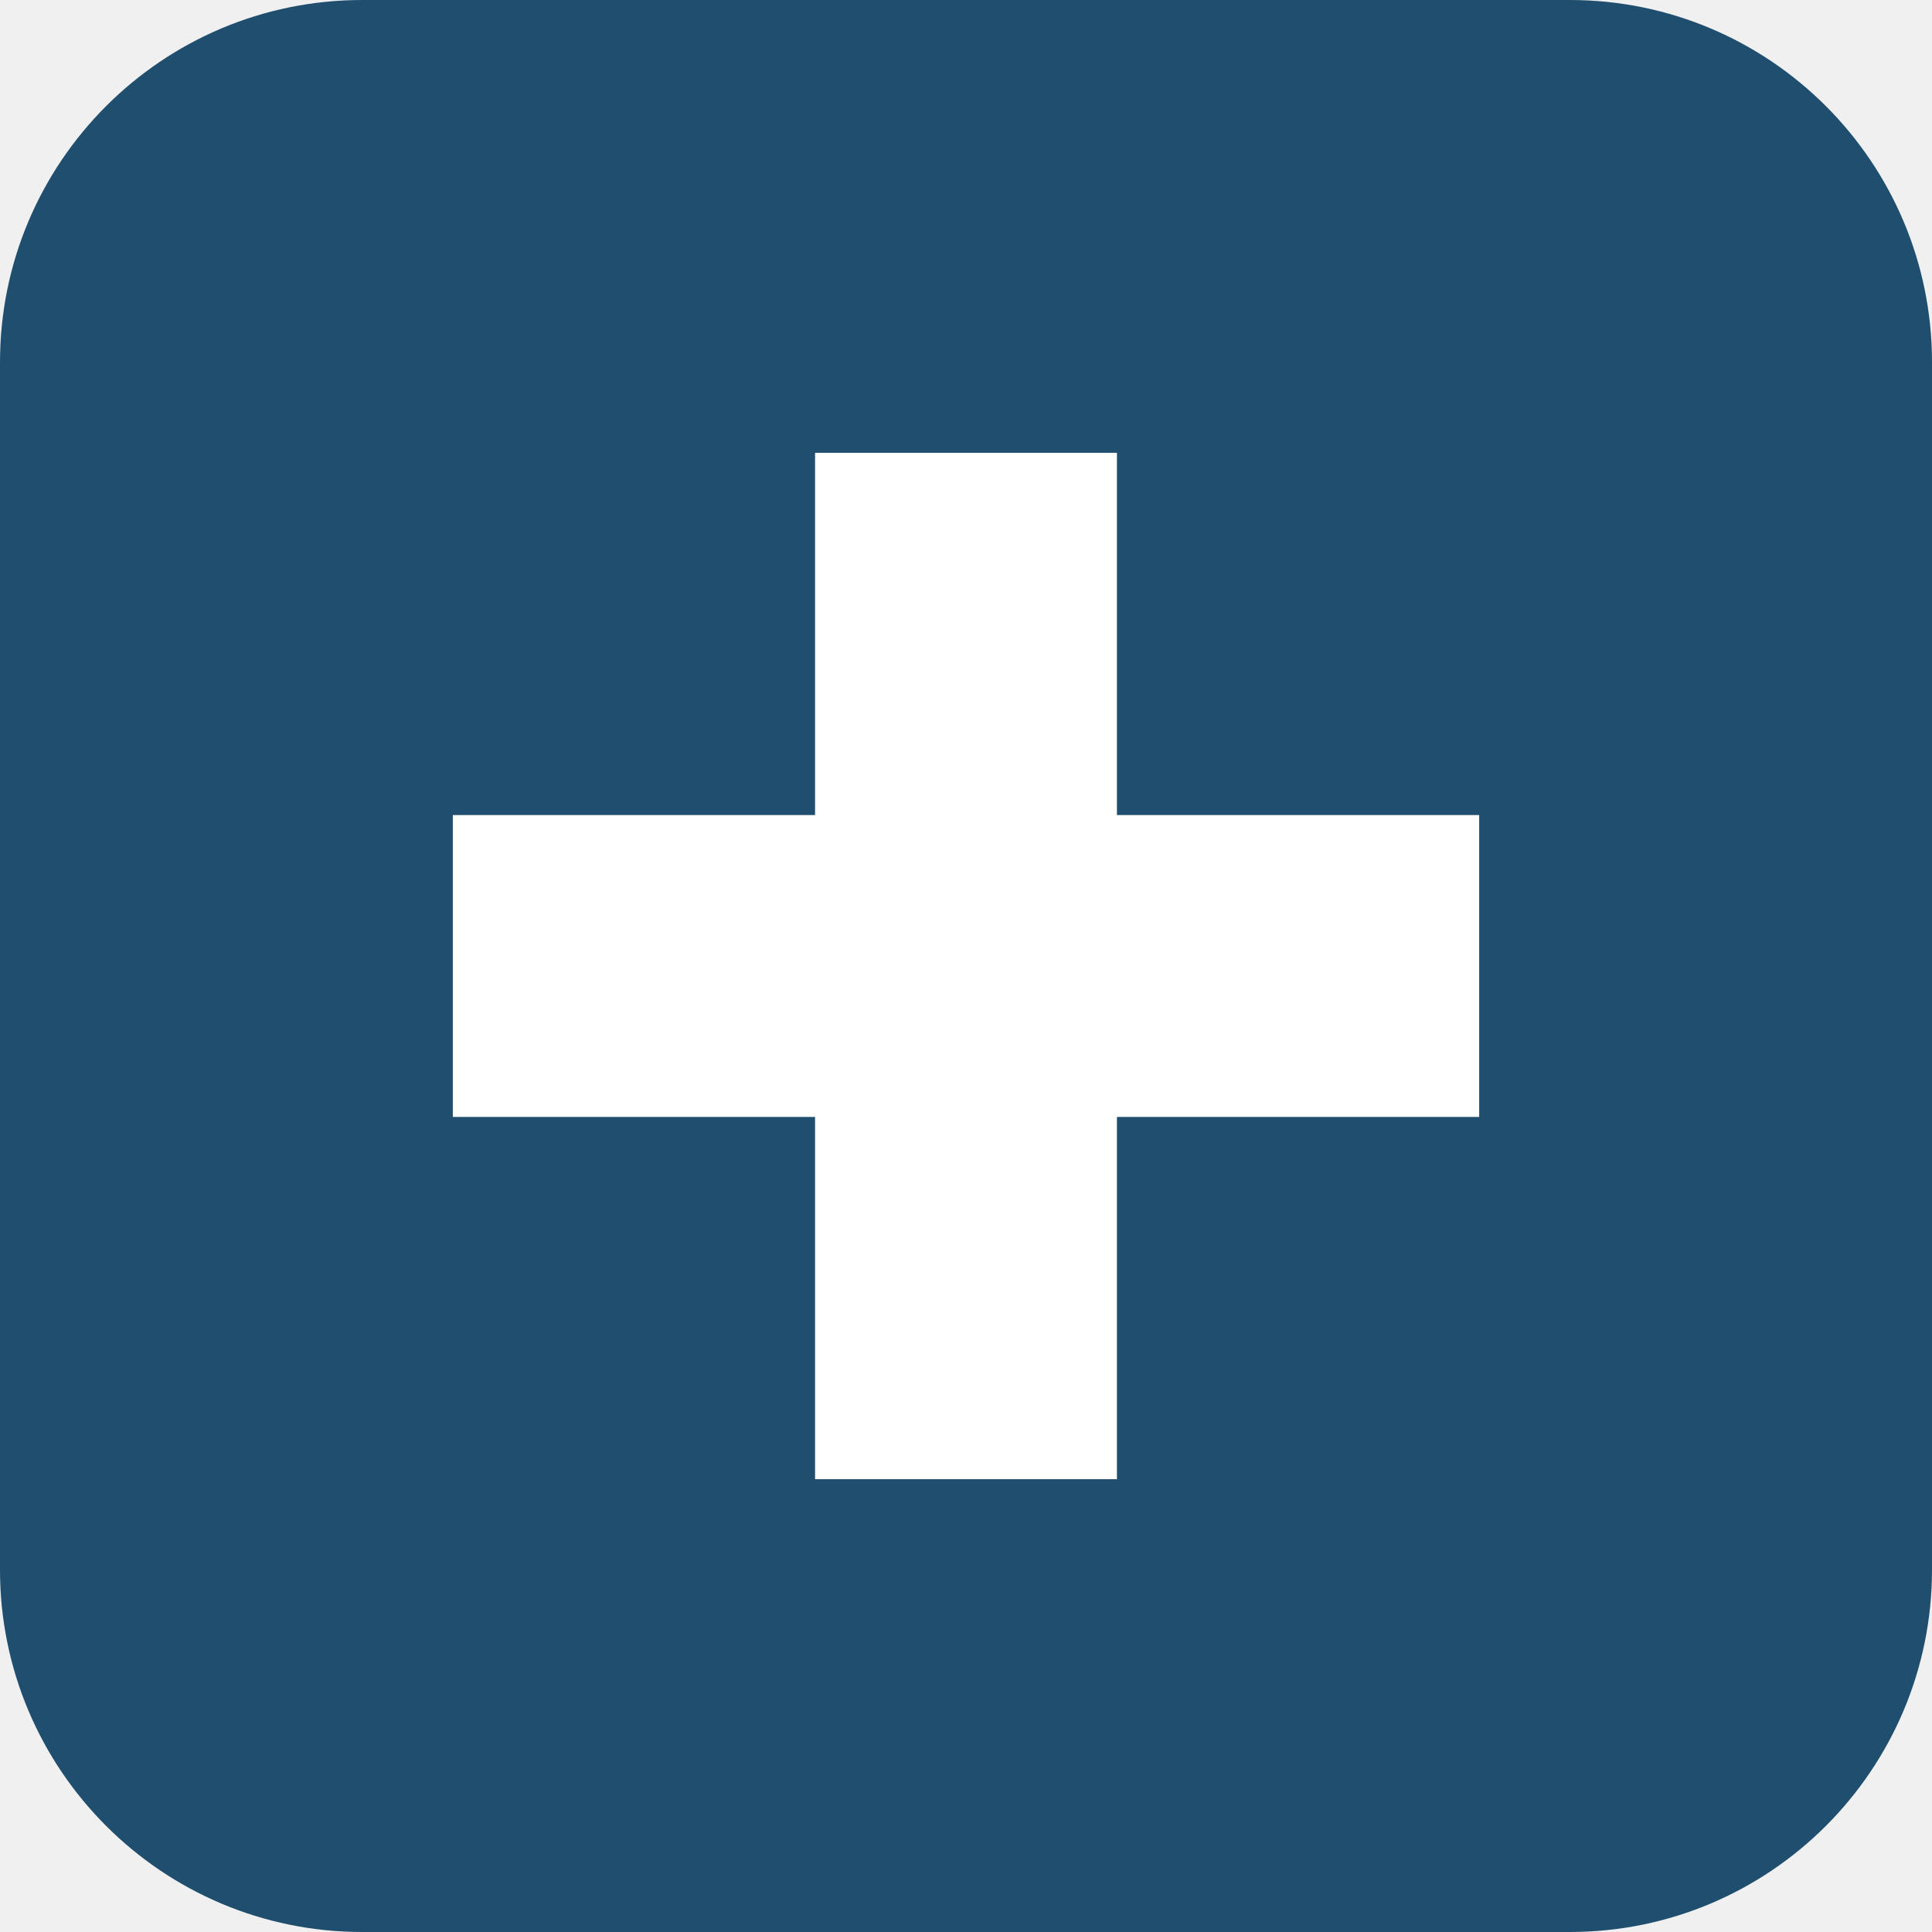
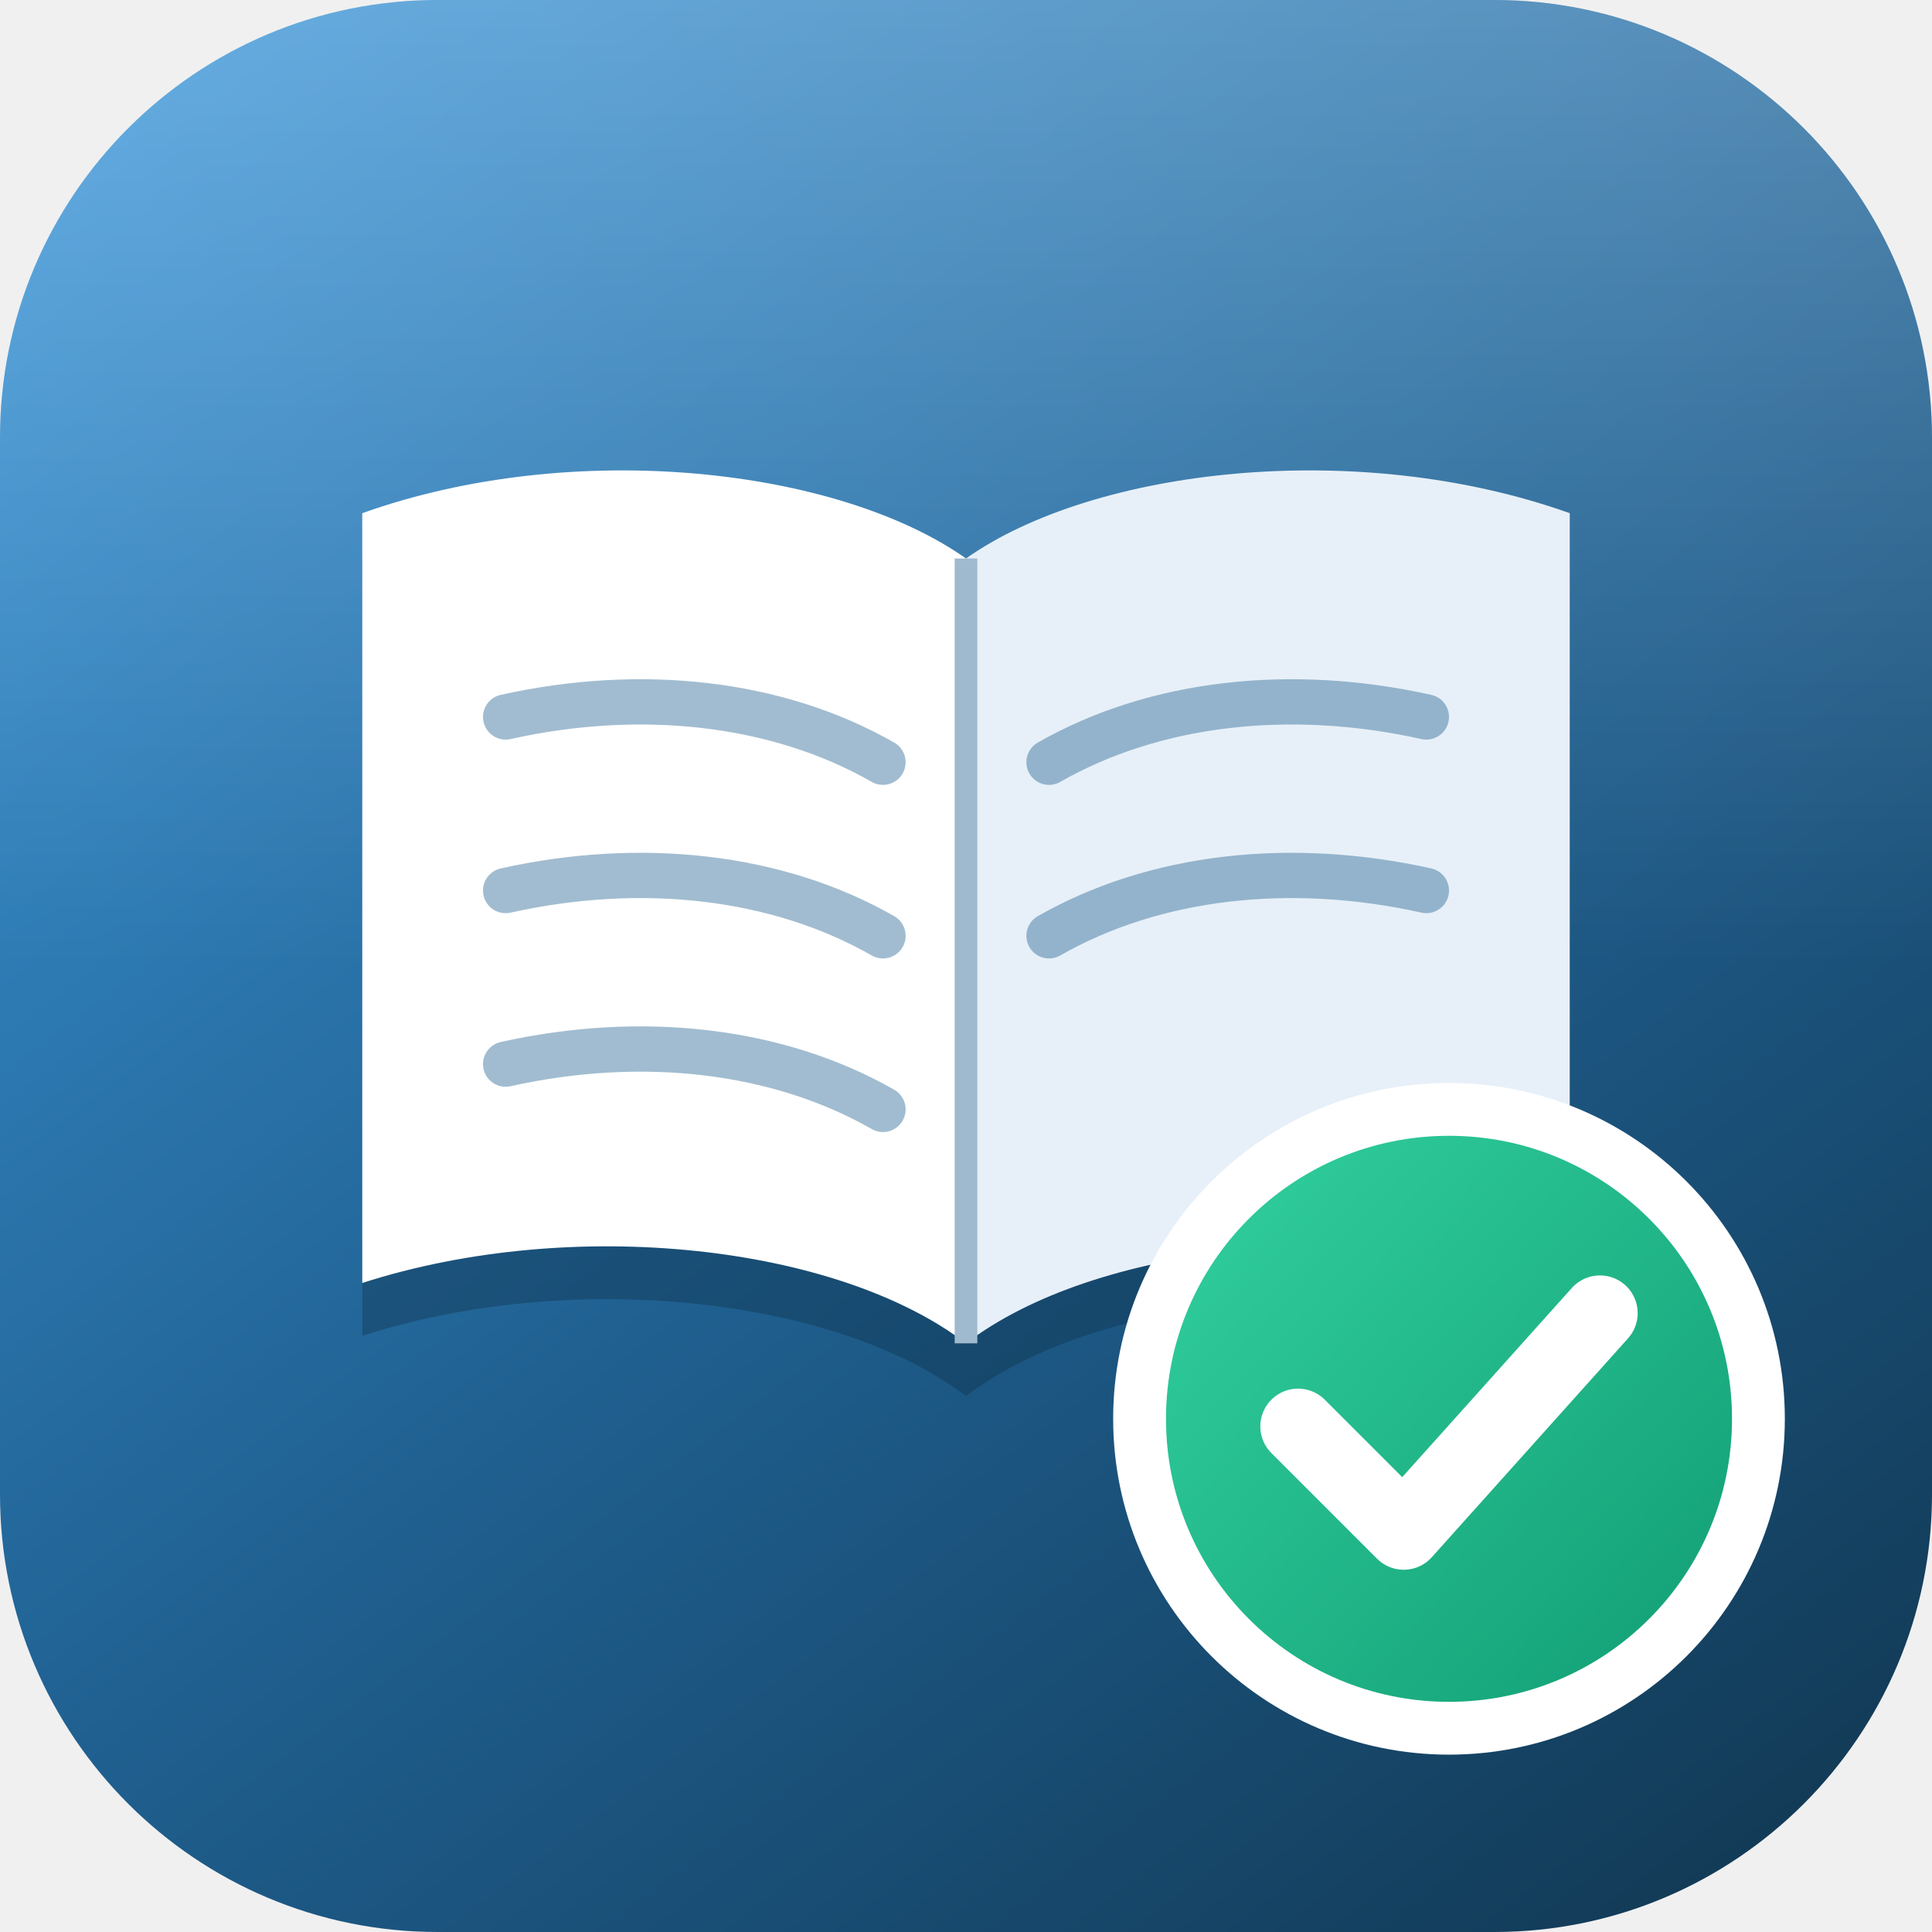
- <svg xmlns="http://www.w3.org/2000/svg" viewBox="0 0 512 512">
-   <rect width="512" height="512" rx="96" fill="#1f4e6e" />
-   <path d="M216 120h80v96h96v80h-96v96h-80v-96h-96v-80h96z" fill="#fff" />
+ <svg xmlns="http://www.w3.org/2000/svg" viewBox="0 0 512 512" role="img" aria-label="Livro de Protocolo">
+   <defs>
+     <linearGradient id="fundo" x1="64" y1="0" x2="448" y2="512" gradientUnits="userSpaceOnUse">
+       <stop offset="0" stop-color="#3b94d6" />
+       <stop offset=".55" stop-color="#1f5f8f" />
+       <stop offset="1" stop-color="#123a56" />
+     </linearGradient>
+     <linearGradient id="brilho" x1="0" y1="0" x2="0" y2="256" gradientUnits="userSpaceOnUse">
+       <stop offset="0" stop-color="#fff" stop-opacity=".22" />
+       <stop offset="1" stop-color="#fff" stop-opacity="0" />
+     </linearGradient>
+     <linearGradient id="selo" x1="300" y1="300" x2="460" y2="450" gradientUnits="userSpaceOnUse">
+       <stop offset="0" stop-color="#34d3a0" />
+       <stop offset="1" stop-color="#119d74" />
+     </linearGradient>
+   </defs>
+   <rect width="512" height="512" rx="116" fill="url(#fundo)" />
+   <path d="M0 116A116 116 0 0 1 116 0h280a116 116 0 0 1 116 116v140H0z" fill="url(#brilho)" />
+   <path d="M256 150c-34-24-104-32-160-12v206c56-18 126-10 160 16 34-26 104-34 160-16V138c-56-20-126-12-160 12z" fill="#0b2c43" opacity=".35" transform="translate(0 10)" />
+   <path d="M256 148c-34-24-104-32-160-12v204c56-18 126-10 160 16z" fill="#fff" />
+   <path d="M256 148c34-24 104-32 160-12v204c-56-18-126-10-160 16z" fill="#e7f0f8" />
+   <path d="M256 148v208" stroke="#9fb9cf" stroke-width="6" />
+   <g fill="none" stroke="#1f5f8f" stroke-width="12" stroke-linecap="round" opacity=".42">
+     <path d="M134 190c36-8 72-4 100 12" />
+     <path d="M134 236c36-8 72-4 100 12" />
+     <path d="M134 282c36-8 72-4 100 12" />
+     <path d="M278 202c28-16 64-20 100-12" />
+     <path d="M278 248c28-16 64-20 100-12" />
+   </g>
+   <circle cx="384" cy="376" r="82" fill="url(#selo)" stroke="#fff" stroke-width="14" />
+   <path d="M344 378l28 28 52-58" fill="none" stroke="#fff" stroke-width="20" stroke-linecap="round" stroke-linejoin="round" />
</svg>
